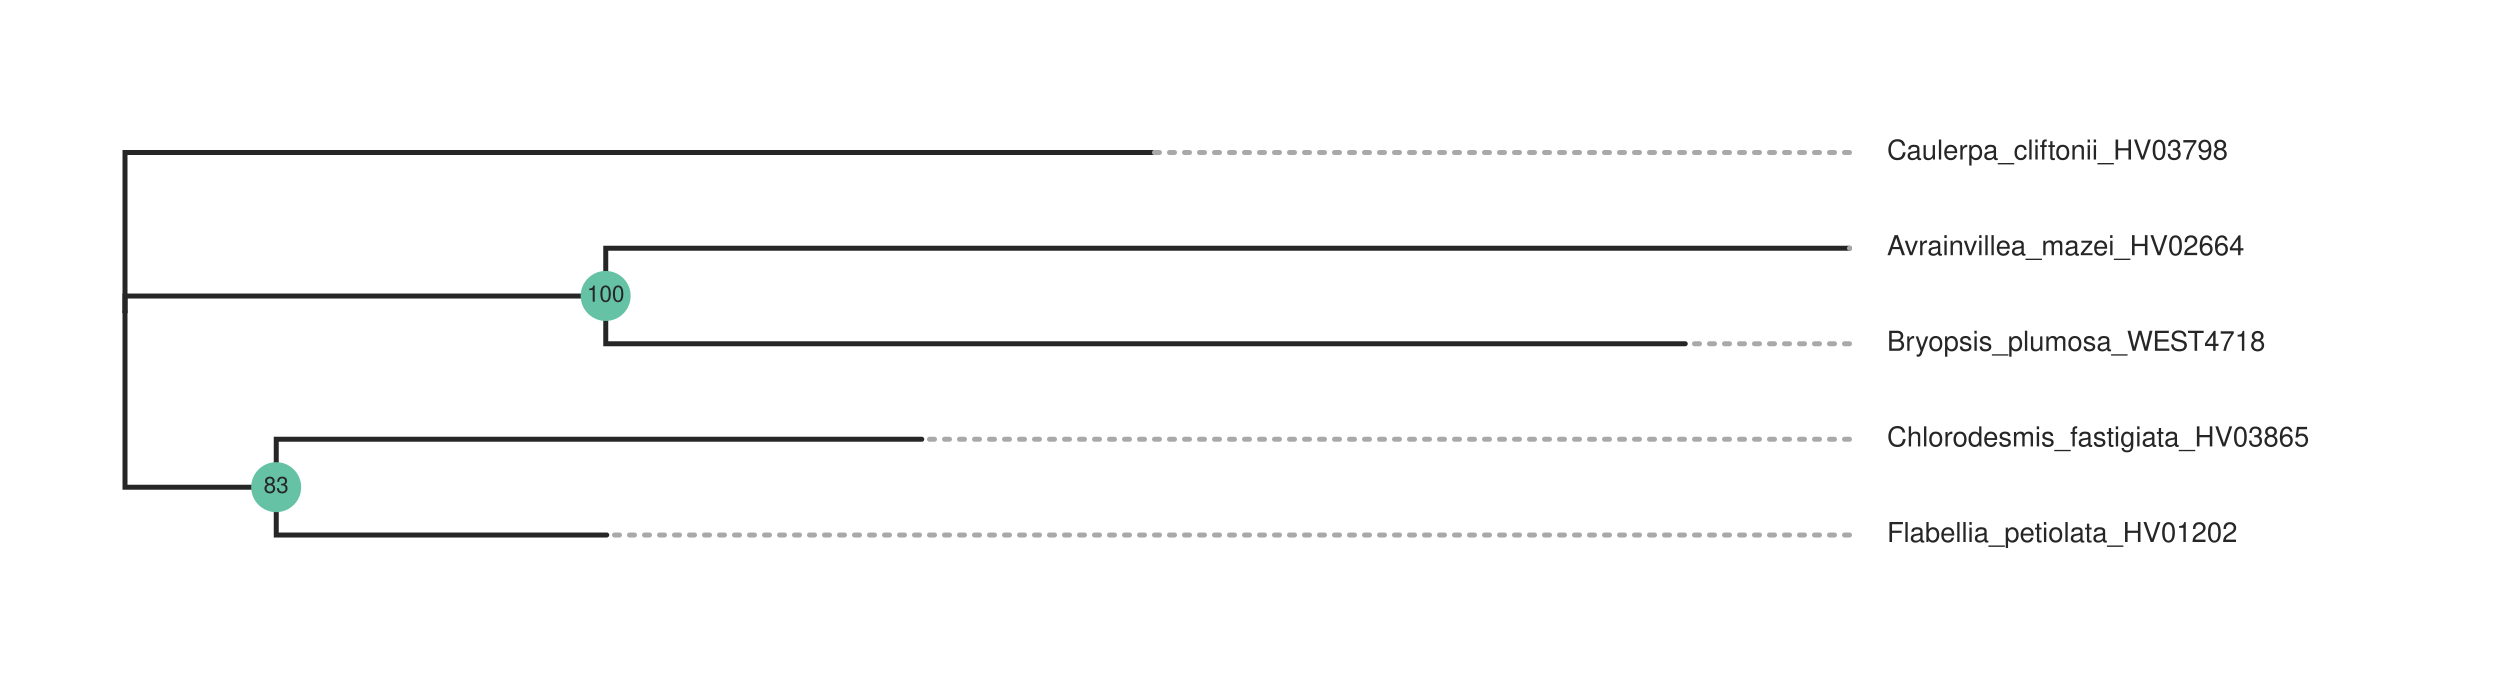
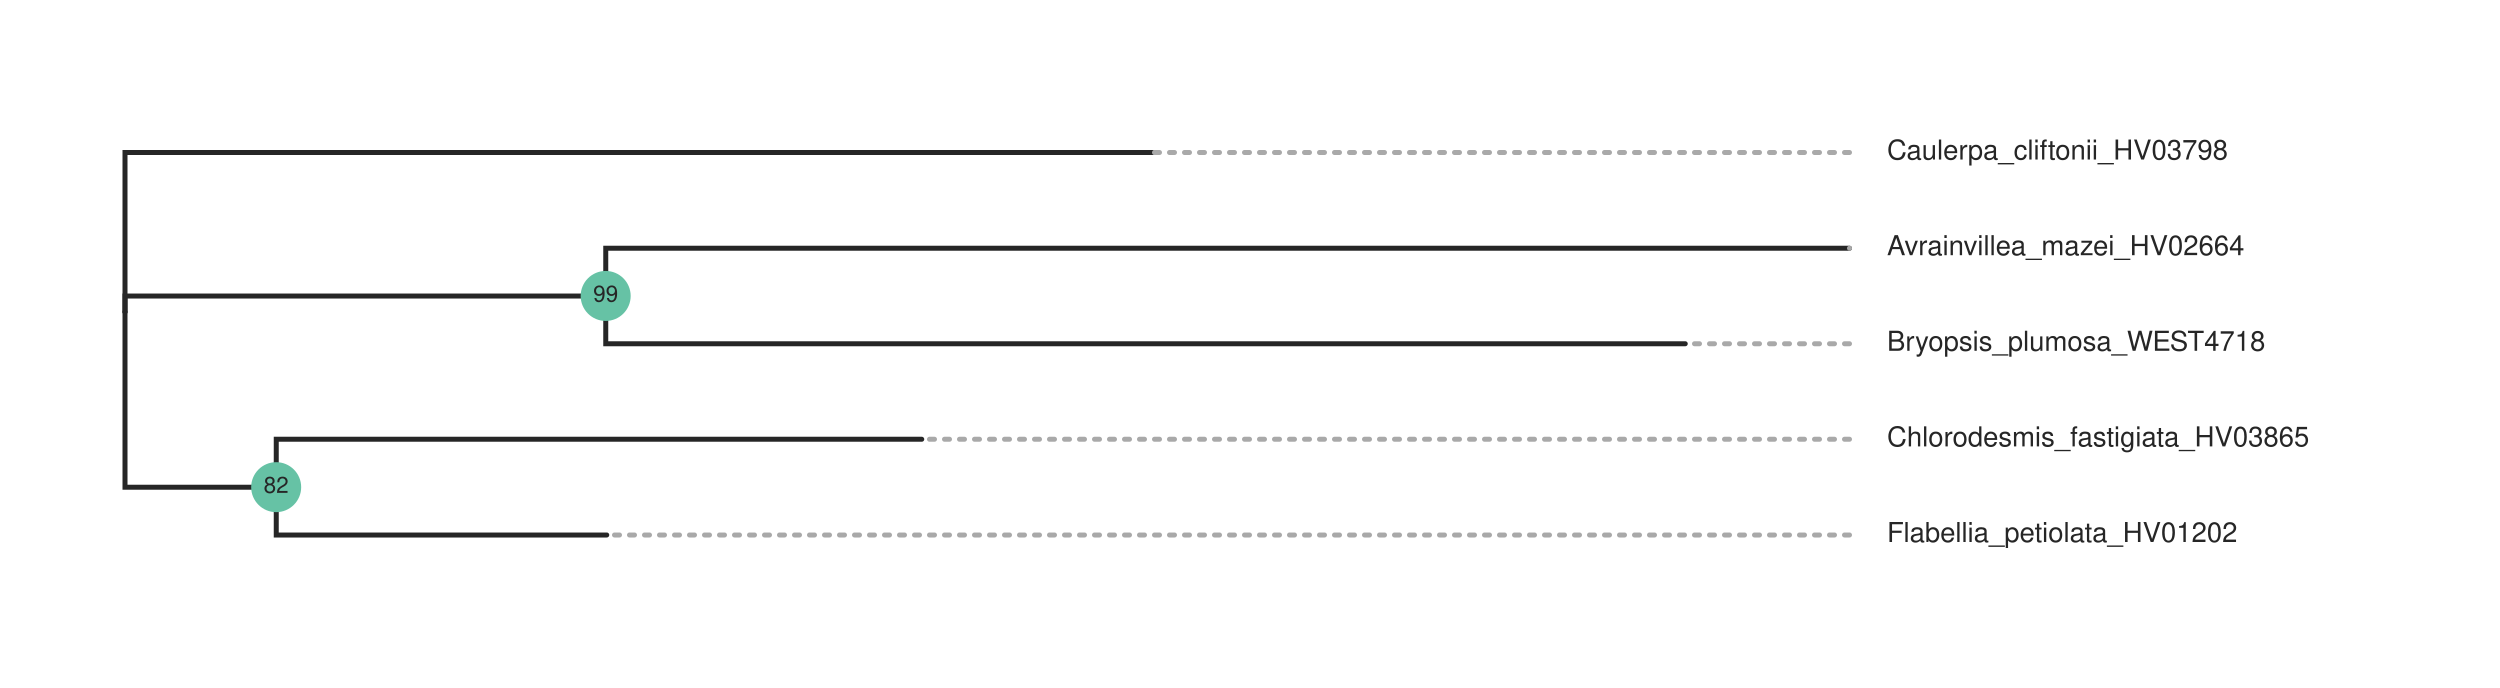
- <svg xmlns="http://www.w3.org/2000/svg" class="toyplot-canvas-Canvas" width="1000.0px" height="275.0px" viewBox="0 0 1000.0 275.0" preserveAspectRatio="xMidYMid meet" style="background-color:transparent;border-color:#292724;border-style:none;border-width:1.0;fill:rgb(16.1%,15.3%,14.1%);fill-opacity:1.0;font-family:Helvetica;font-size:12px;opacity:1.0;stroke:rgb(16.1%,15.3%,14.1%);stroke-opacity:1.0;stroke-width:1.0" id="t1c5ff322a54a4ecbbb88935050f3d8af">
-   <g class="toyplot-coordinates-Cartesian" id="t367bebffbb584c17b2e6b55c7c50796c">
-     <clipPath id="t7c4cd23fb7d94c48a849f8bb8f8942fe">
+ <svg xmlns="http://www.w3.org/2000/svg" class="toyplot-canvas-Canvas" width="1000.0px" height="275.0px" viewBox="0 0 1000.0 275.0" preserveAspectRatio="xMidYMid meet" style="background-color:transparent;border-color:#292724;border-style:none;border-width:1.0;fill:rgb(16.1%,15.3%,14.1%);fill-opacity:1.0;font-family:Helvetica;font-size:12px;opacity:1.0;stroke:rgb(16.1%,15.3%,14.1%);stroke-opacity:1.0;stroke-width:1.0" id="t4d8565a360664458a67fd85e64dd4c1f">
+   <g class="toyplot-coordinates-Cartesian" id="t78f2481f791a4583b7339a4484660457">
+     <clipPath id="tac37b7df971d490abb1af280ffdac0a8">
      <rect x="30.0" y="30.0" width="940.0" height="215.0" />
    </clipPath>
-     <g clip-path="url(#t7c4cd23fb7d94c48a849f8bb8f8942fe)">
-       <g class="toytree-mark-Toytree" id="t4fca03dcbc4e49498ce5295ea606d818">
+     <g clip-path="url(#tac37b7df971d490abb1af280ffdac0a8)">
+       <g class="toytree-mark-Toytree" id="t900105ae9789440d88c935389a534789">
        <g class="toytree-Edges" style="fill:none;stroke:rgb(14.9%,14.9%,14.9%);stroke-linecap:round;stroke-opacity:1;stroke-width:2">
          <path d="M 50.0 124.8 L 50.0 118.4 L 242.3 118.4" id="7,6" />
          <path d="M 50.0 124.8 L 50.0 194.9 L 110.5 194.9" id="7,5" />
          <path d="M 50.0 124.8 L 50.0 61.0 L 461.0 61.0" id="7,4" />
          <path d="M 242.3 118.4 L 242.3 99.3 L 739.8 99.3" id="6,3" />
          <path d="M 242.3 118.4 L 242.3 137.5 L 674.1 137.5" id="6,2" />
          <path d="M 110.5 194.9 L 110.5 175.7 L 368.7 175.7" id="5,1" />
          <path d="M 110.5 194.9 L 110.5 214.0 L 242.7 214.0" id="5,0" />
        </g>
        <g class="toytree-AlignEdges" style="stroke:rgb(66.3%,66.3%,66.3%);stroke-dasharray:2, 4;stroke-linecap:round;stroke-opacity:1.0;stroke-width:2">
          <path d="M 739.8 214.0 L 242.7 214.0" />
          <path d="M 739.8 175.7 L 368.7 175.7" />
          <path d="M 739.8 137.5 L 674.1 137.5" />
          <path d="M 739.8 99.3 L 739.8 99.3" />
          <path d="M 739.8 61.0 L 461.0 61.0" />
        </g>
        <g class="toytree-Nodes" style="fill:rgb(40%,76.1%,64.7%);fill-opacity:1.0;stroke:None;stroke-width:1">
          <g id="node-0" transform="translate(242.674,213.986)">
            <circle r="0.0" />
          </g>
          <g id="node-1" transform="translate(368.689,175.743)">
            <circle r="0.0" />
          </g>
          <g id="node-2" transform="translate(674.090,137.500)">
            <circle r="0.0" />
          </g>
          <g id="node-3" transform="translate(739.796,99.257)">
            <circle r="0.0" />
          </g>
-           <g id="node-4" transform="translate(460.978,61.014)">
+           <g id="node-4" transform="translate(460.977,61.014)">
            <circle r="0.0" />
          </g>
          <g id="node-5" transform="translate(110.468,194.865)">
            <circle r="10.0" />
          </g>
          <g id="node-6" transform="translate(242.268,118.378)">
            <circle r="10.0" />
          </g>
          <g id="node-7" transform="translate(50.000,124.752)">
            <circle r="0.0" />
          </g>
        </g>
        <g class="toytree-NodeLabels" style="fill:rgb(14.9%,14.9%,14.9%);fill-opacity:1.0;font-size:9px;stroke:none">
          <g transform="translate(105.46,197.16)">
-             <text>83</text>
+             <text>82</text>
          </g>
-           <g transform="translate(234.76,120.68)">
-             <text>100</text>
+           <g transform="translate(237.26,120.68)">
+             <text>99</text>
          </g>
        </g>
        <g class="toytree-TipLabels" style="fill:rgb(14.9%,14.9%,14.9%);fill-opacity:1.0;font-family:helvetica;font-size:11px;font-weight:normal;stroke:none;white-space:pre">
          <g transform="translate(739.80,213.99)rotate(0)">
            <text x="15.00" y="2.81" style="">Flabellia_petiolata_HV01202</text>
          </g>
          <g transform="translate(739.80,175.74)rotate(0)">
            <text x="15.00" y="2.81" style="">Chlorodesmis_fastigiata_HV03865</text>
          </g>
          <g transform="translate(739.80,137.50)rotate(0)">
            <text x="15.00" y="2.81" style="">Bryopsis_plumosa_WEST4718</text>
          </g>
          <g transform="translate(739.80,99.26)rotate(0)">
            <text x="15.00" y="2.81" style="">Avrainvillea_mazei_HV02664</text>
          </g>
          <g transform="translate(739.80,61.01)rotate(0)">
            <text x="15.00" y="2.81" style="">Caulerpa_cliftonii_HV03798</text>
          </g>
        </g>
      </g>
    </g>
  </g>
</svg>
